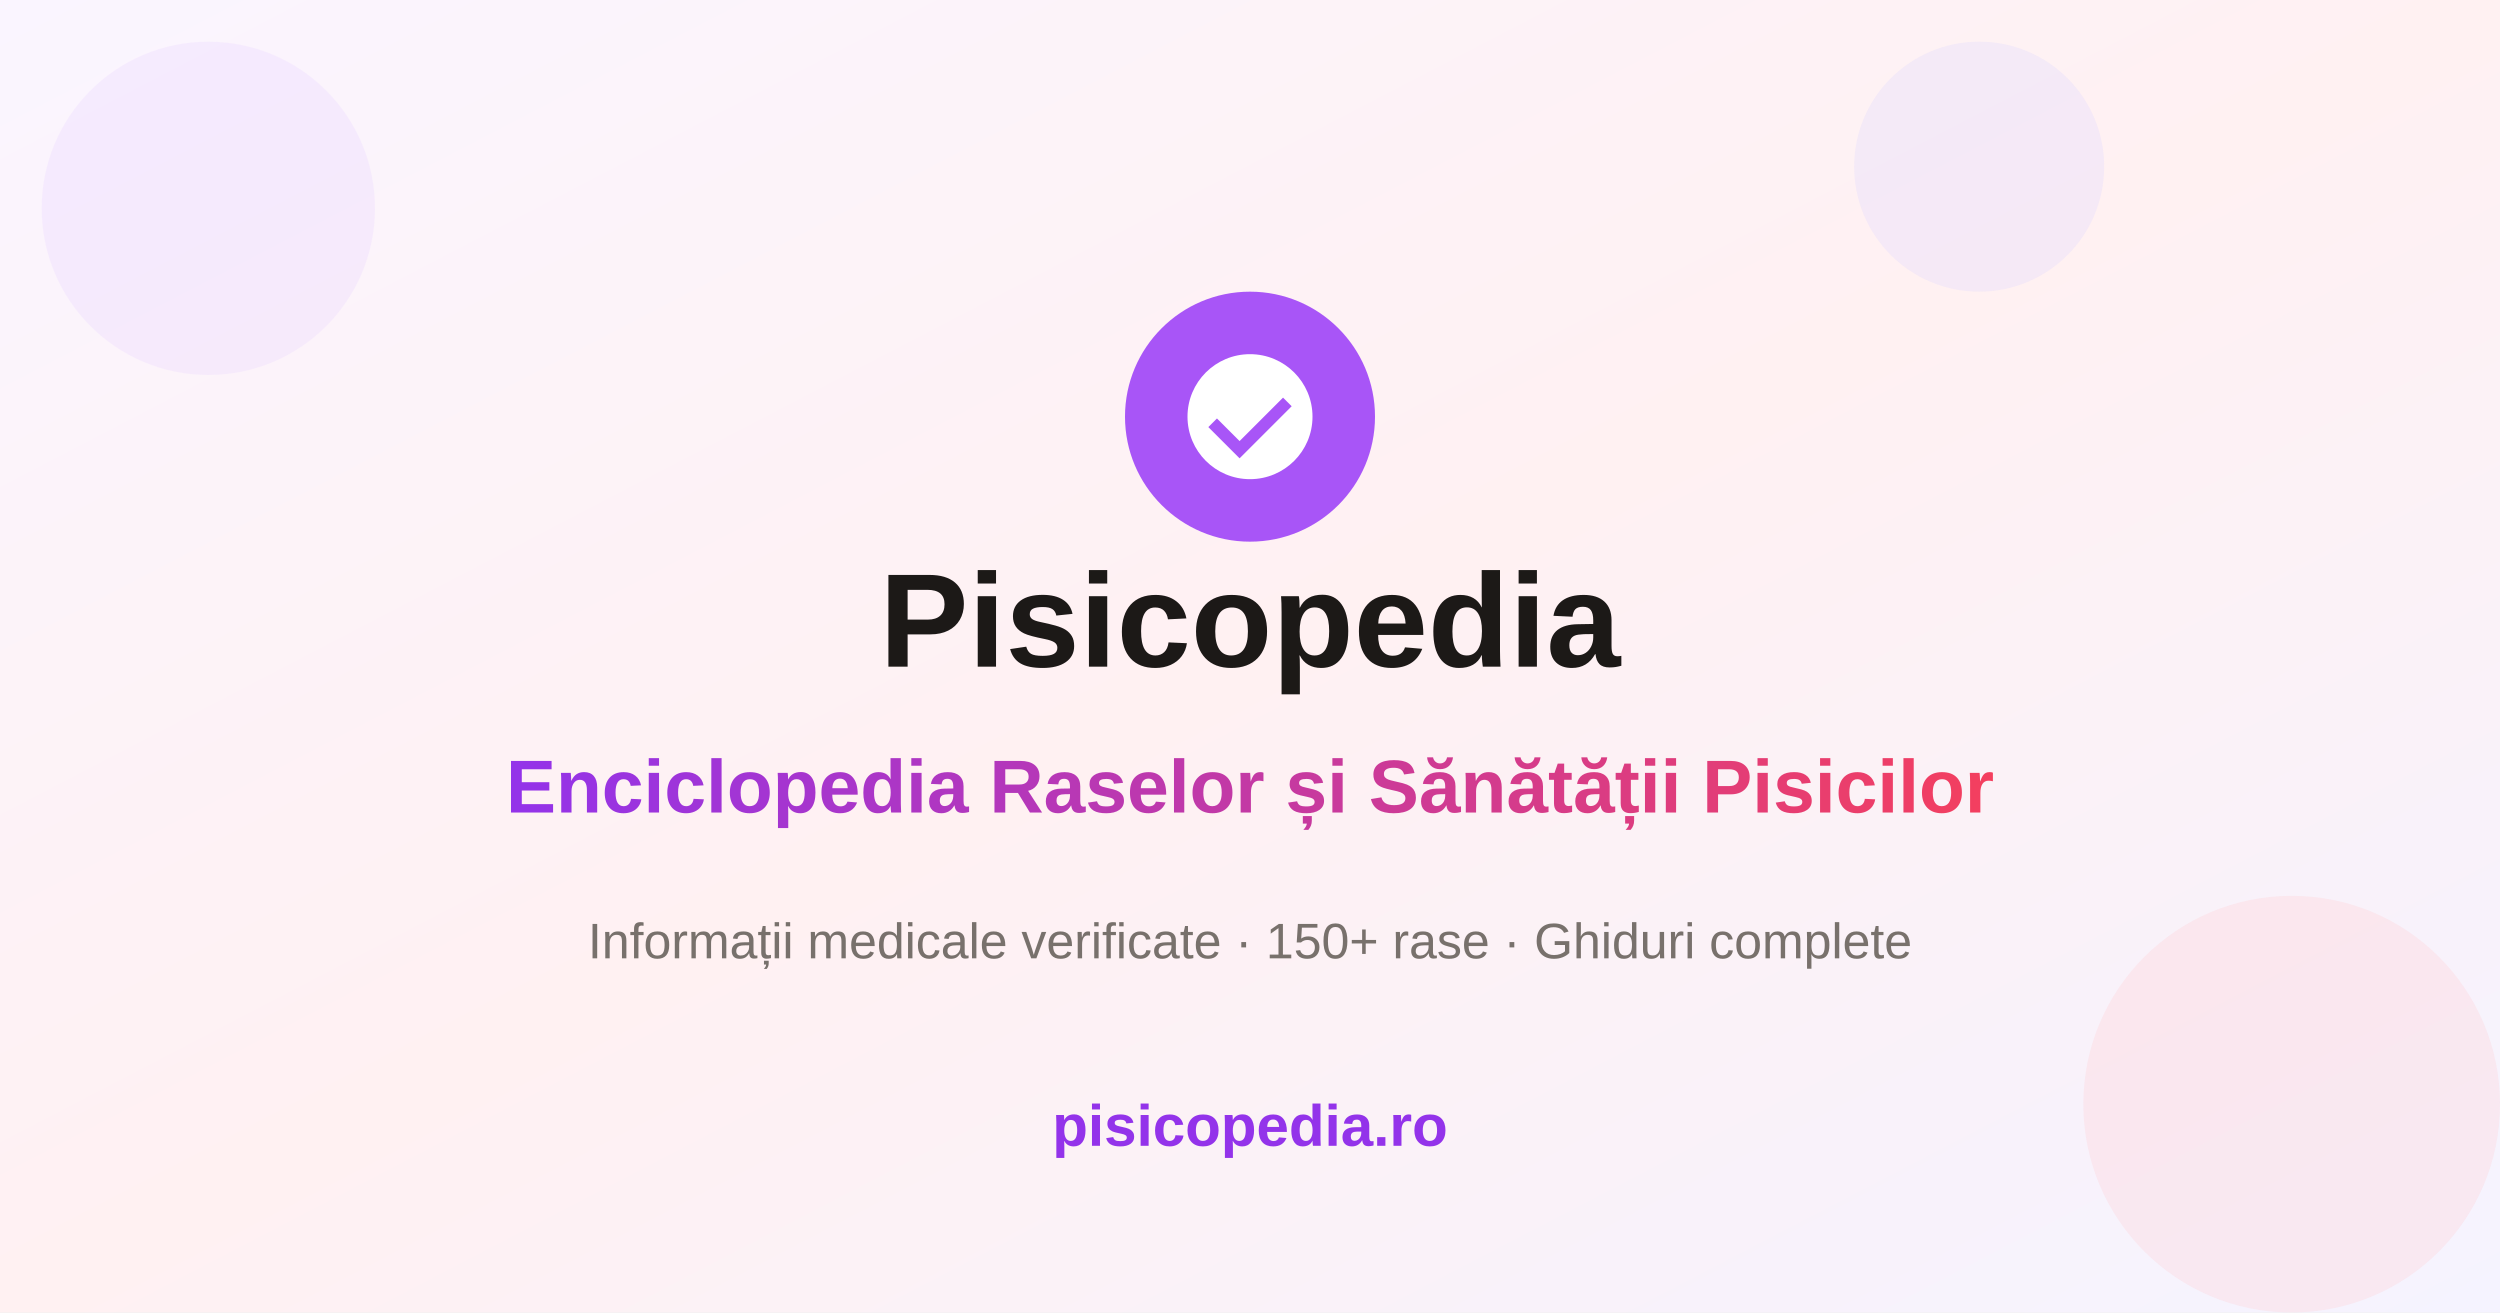
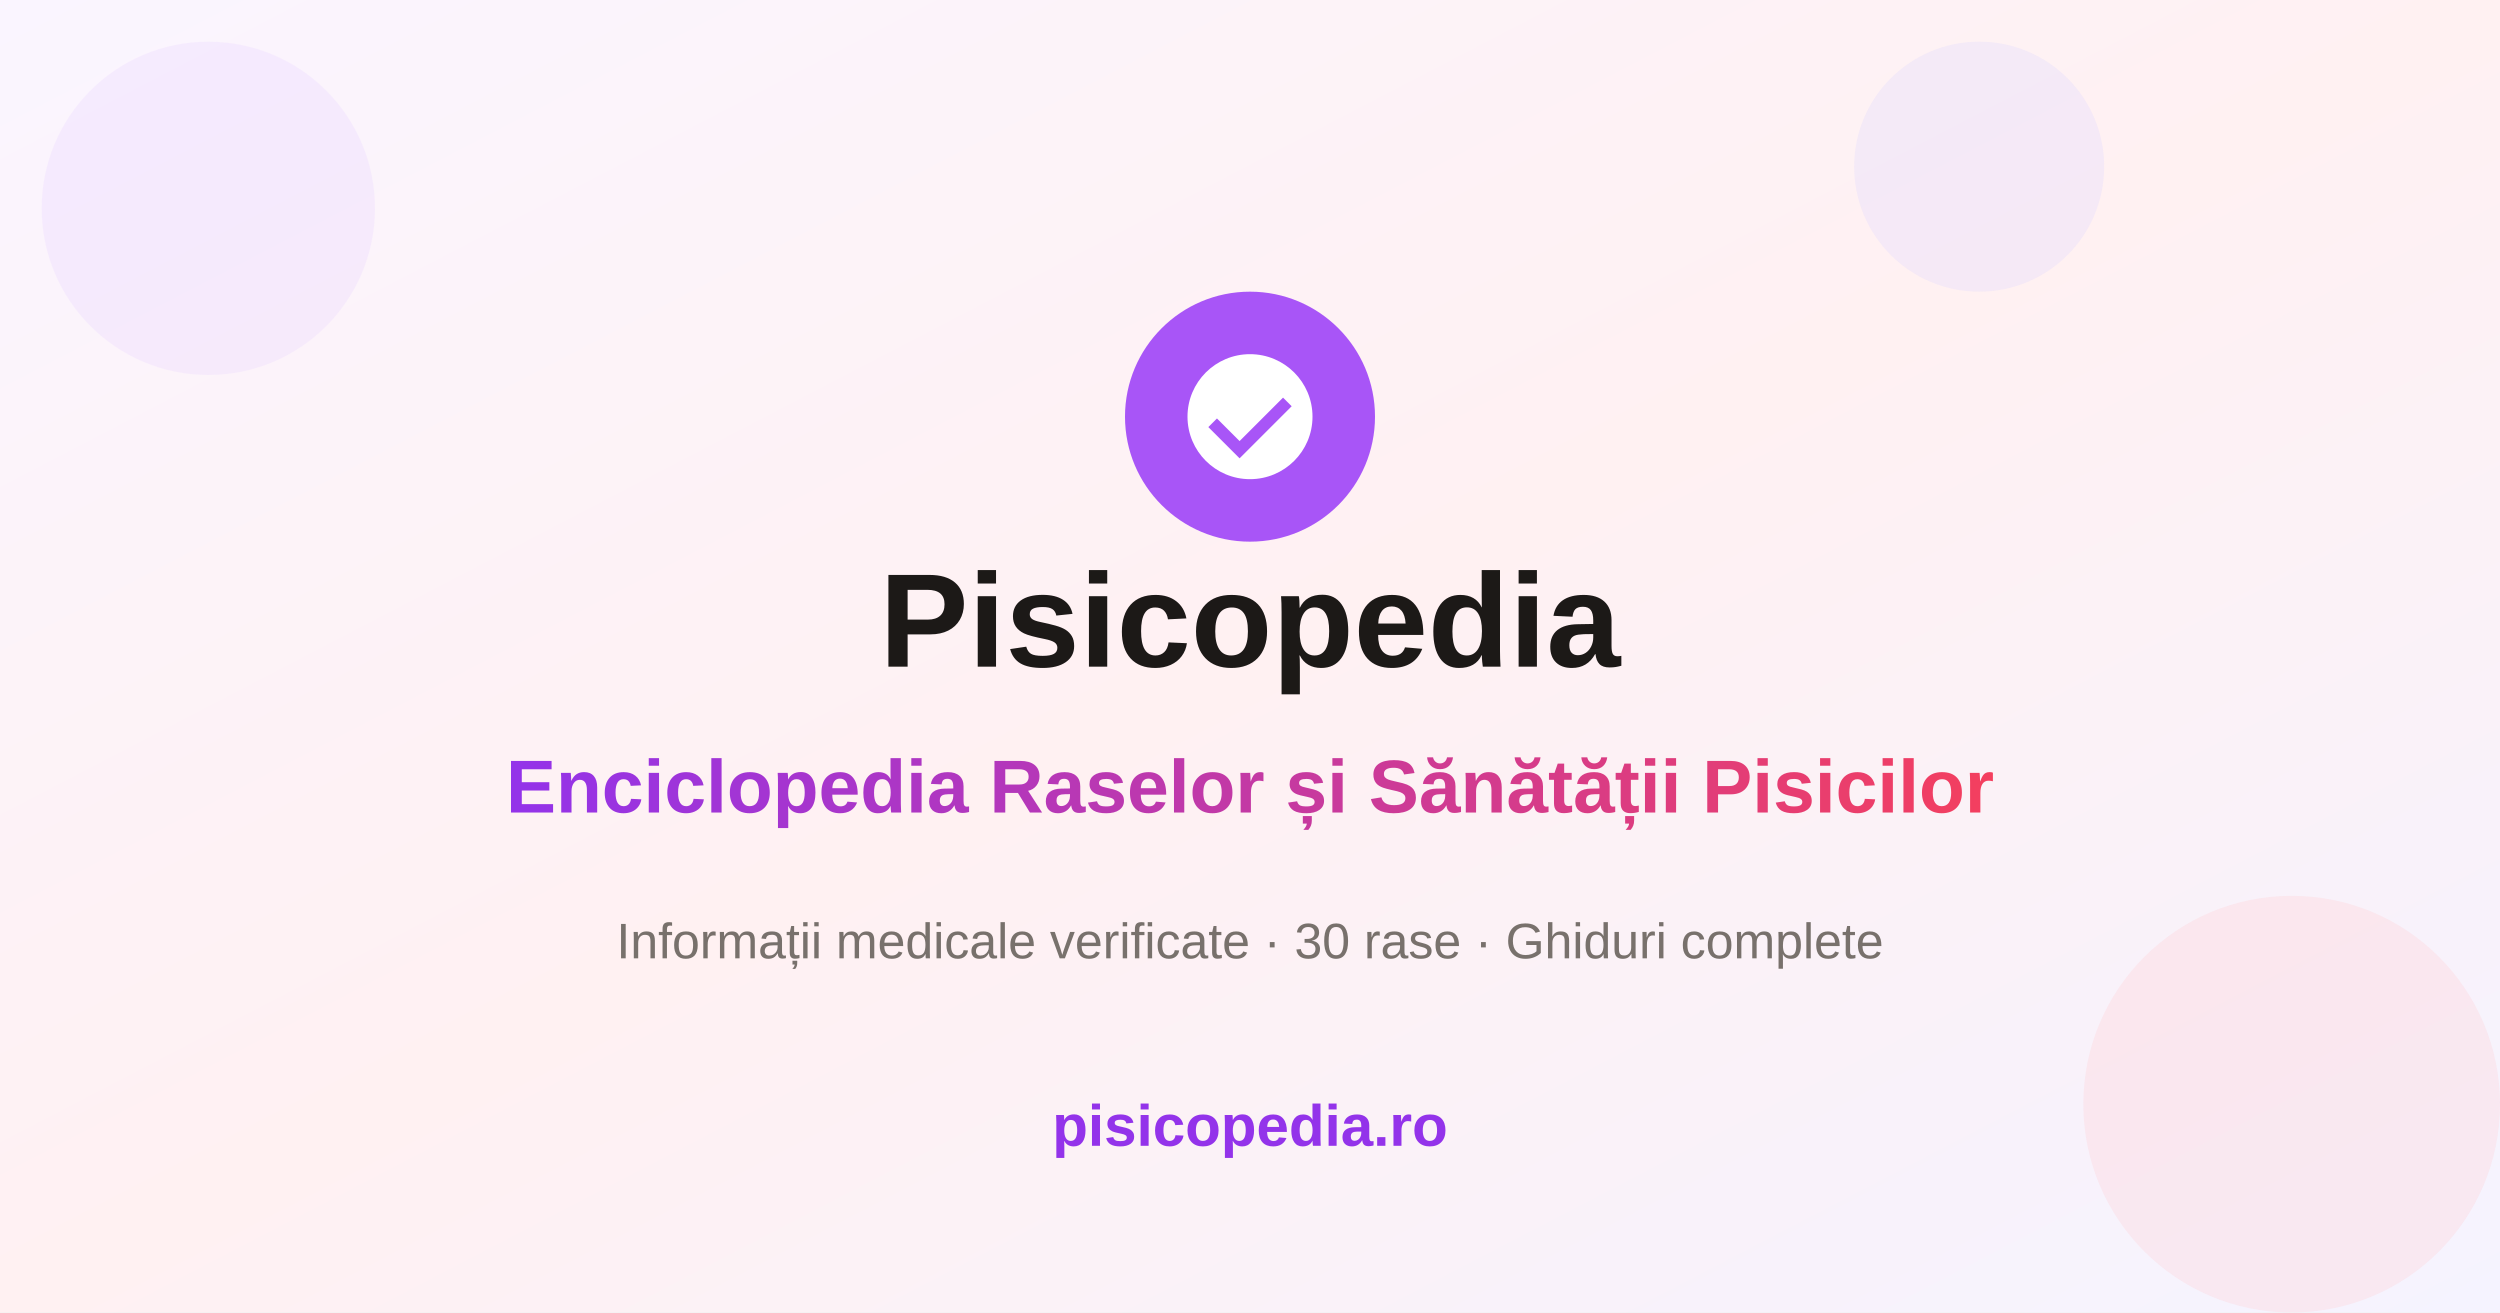
<svg xmlns="http://www.w3.org/2000/svg" width="1200" height="630" viewBox="0 0 1200 630">
  <defs>
    <linearGradient id="bgGradient" x1="0%" y1="0%" x2="100%" y2="100%">
      <stop offset="0%" style="stop-color:#FAF5FF;stop-opacity:1" />
      <stop offset="50%" style="stop-color:#FFF1F2;stop-opacity:1" />
      <stop offset="100%" style="stop-color:#F5F3FF;stop-opacity:1" />
    </linearGradient>
    <linearGradient id="textGradient" x1="0%" y1="0%" x2="100%" y2="0%">
      <stop offset="0%" style="stop-color:#9333EA;stop-opacity:1" />
      <stop offset="100%" style="stop-color:#F43F5E;stop-opacity:1" />
    </linearGradient>
  </defs>
  <rect width="1200" height="630" fill="url(#bgGradient)" />
  <circle cx="100" cy="100" r="80" fill="#E9D5FF" opacity="0.3" />
  <circle cx="1100" cy="530" r="100" fill="#FECDD3" opacity="0.3" />
  <circle cx="950" cy="80" r="60" fill="#DDD6FE" opacity="0.3" />
  <circle cx="600" cy="200" r="60" fill="#A855F7" />
  <path d="M600 170C583.43 170 570 183.43 570 200C570 216.57 583.43 230 600 230C616.57 230 630 216.57 630 200C630 183.43 616.57 170 600 170ZM595 220L580 205L584.14 200.86L595 211.72L615.86 190.86L620 195L595 220Z" fill="white" />
  <text x="600" y="320" font-family="Arial, sans-serif" font-size="64" font-weight="bold" fill="#1C1917" text-anchor="middle">
    Pisicopedia
  </text>
  <text x="600" y="390" font-family="Arial, sans-serif" font-size="36" font-weight="600" fill="url(#textGradient)" text-anchor="middle">
    Enciclopedia Raselor și Sănătății Pisicilor
  </text>
  <text x="600" y="460" font-family="Arial, sans-serif" font-size="24" fill="#78716C" text-anchor="middle">
-     Informații medicale verificate · 150+ rase · Ghiduri complete
+     Informații medicale verificate · 30 rase · Ghiduri complete
  </text>
  <text x="600" y="550" font-family="Arial, sans-serif" font-size="28" font-weight="600" fill="#9333EA" text-anchor="middle">
    pisicopedia.ro
  </text>
</svg>
